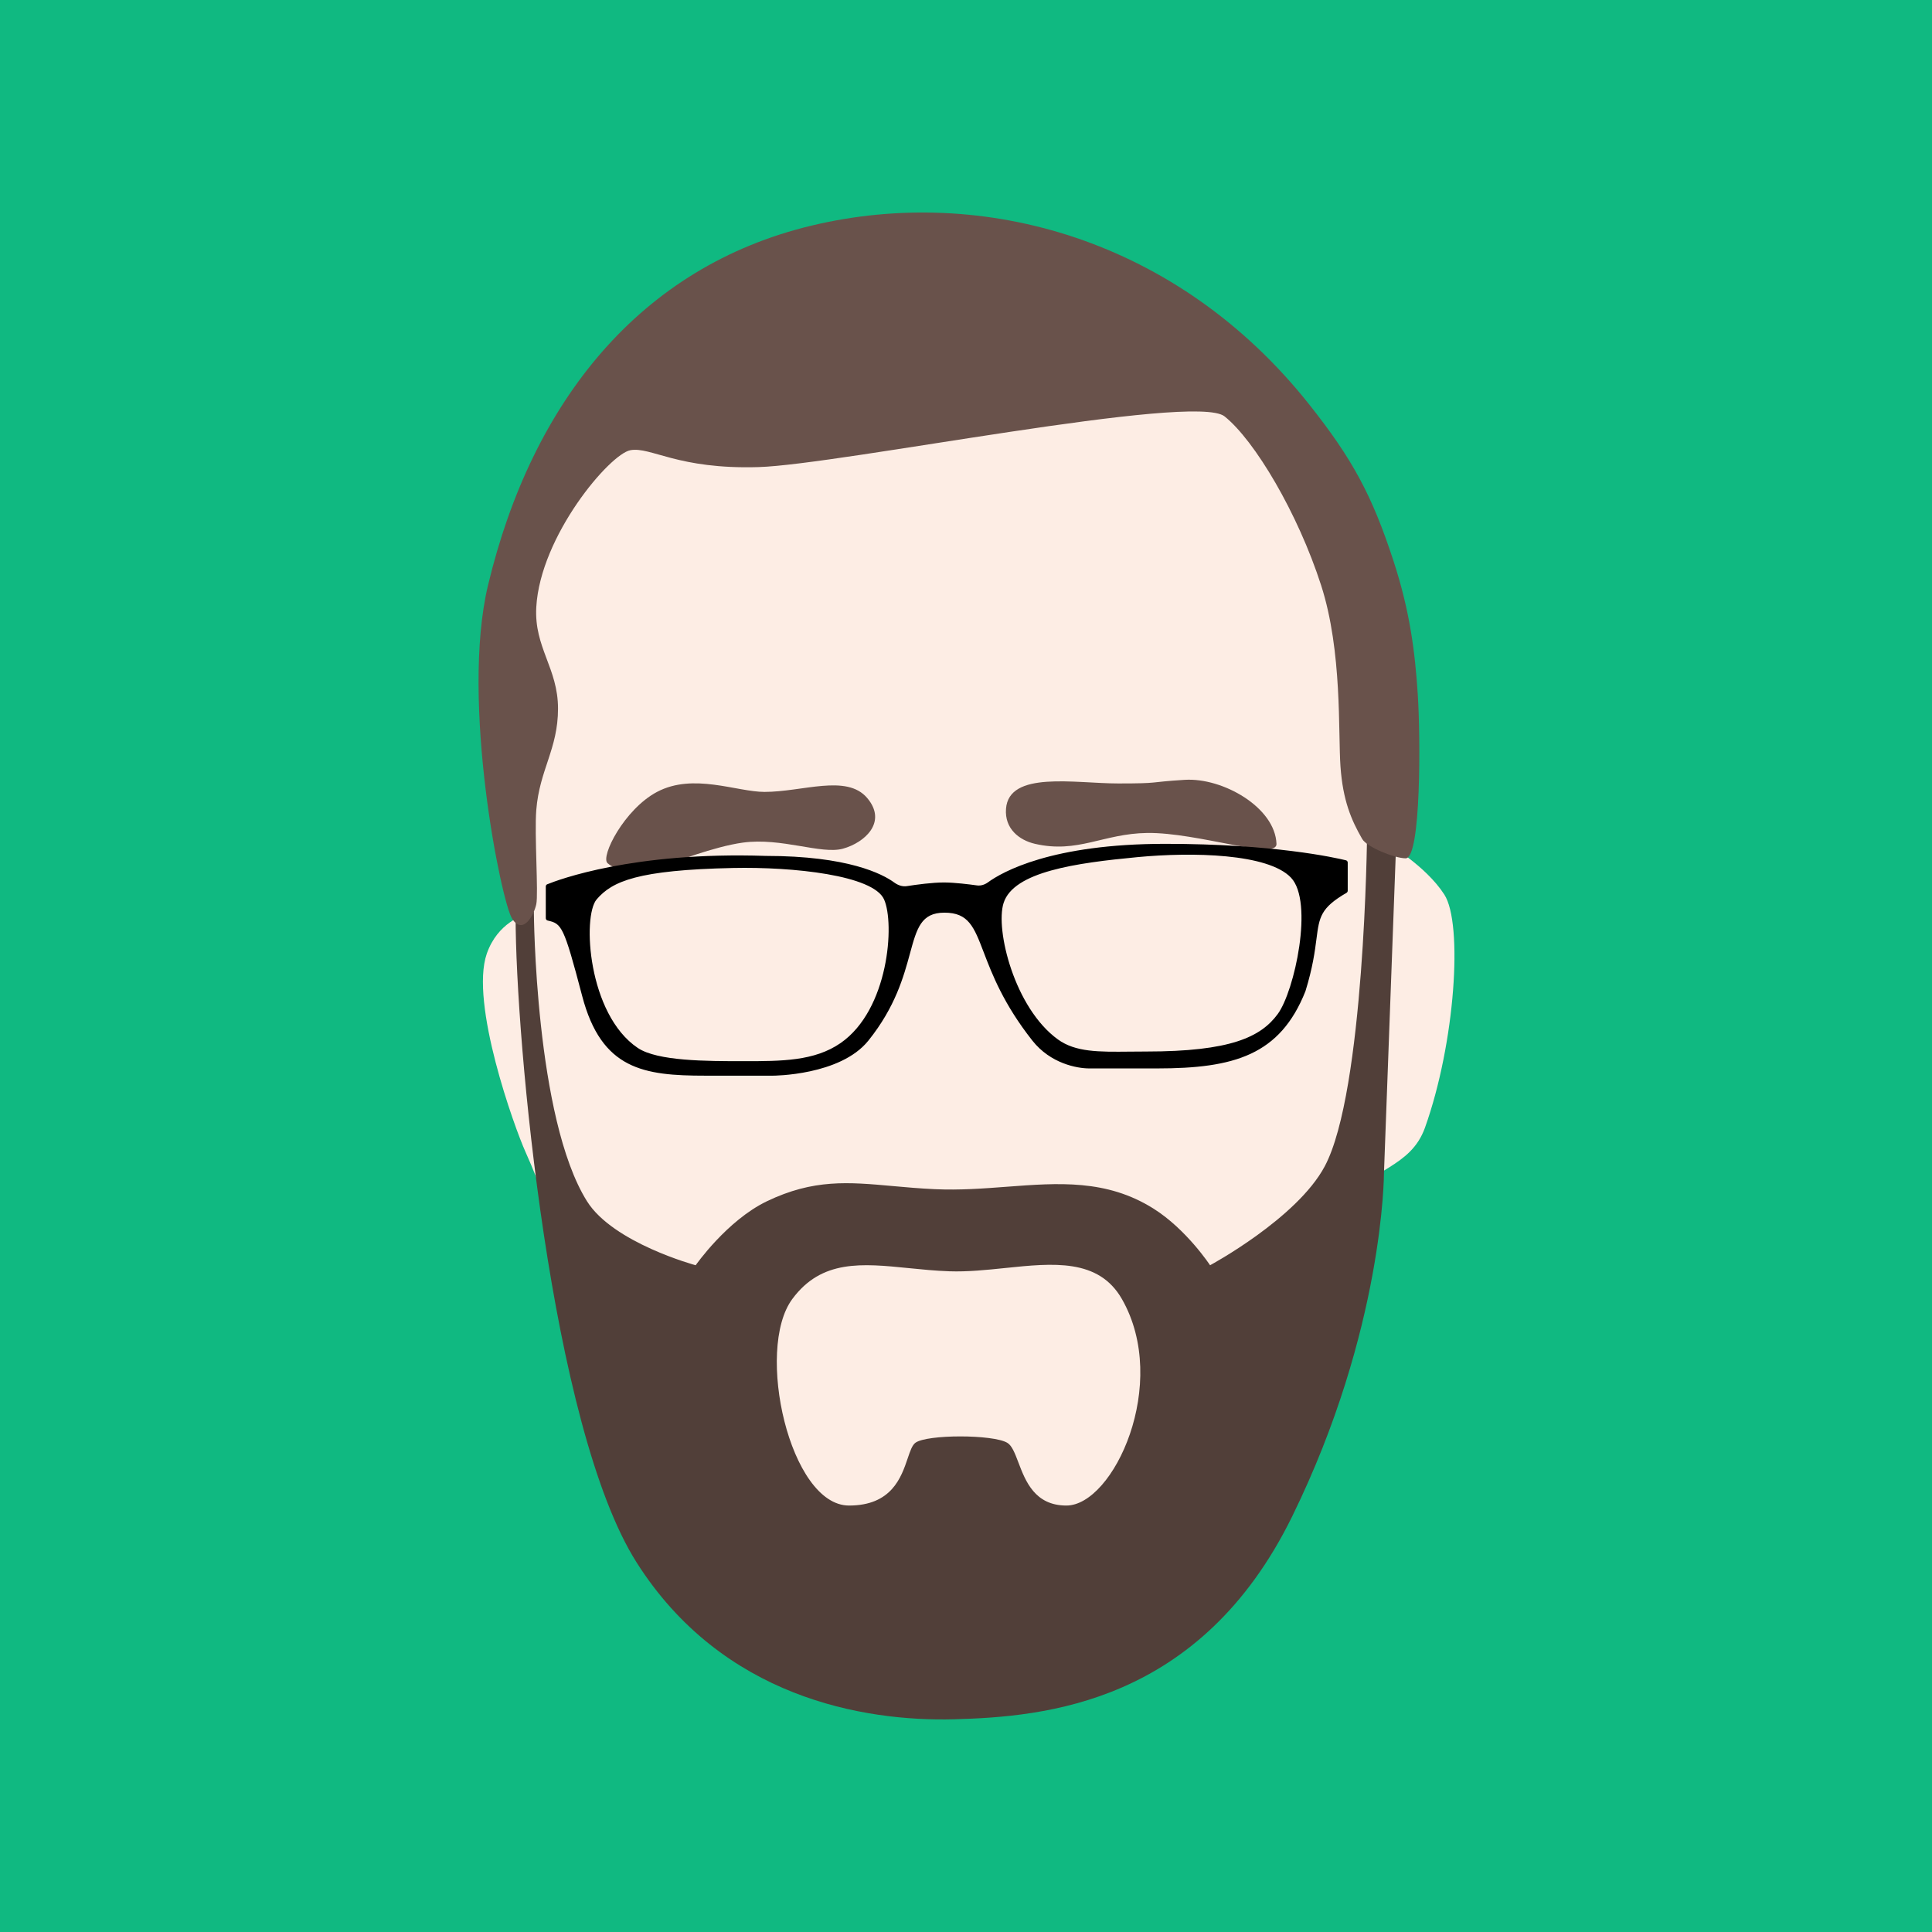
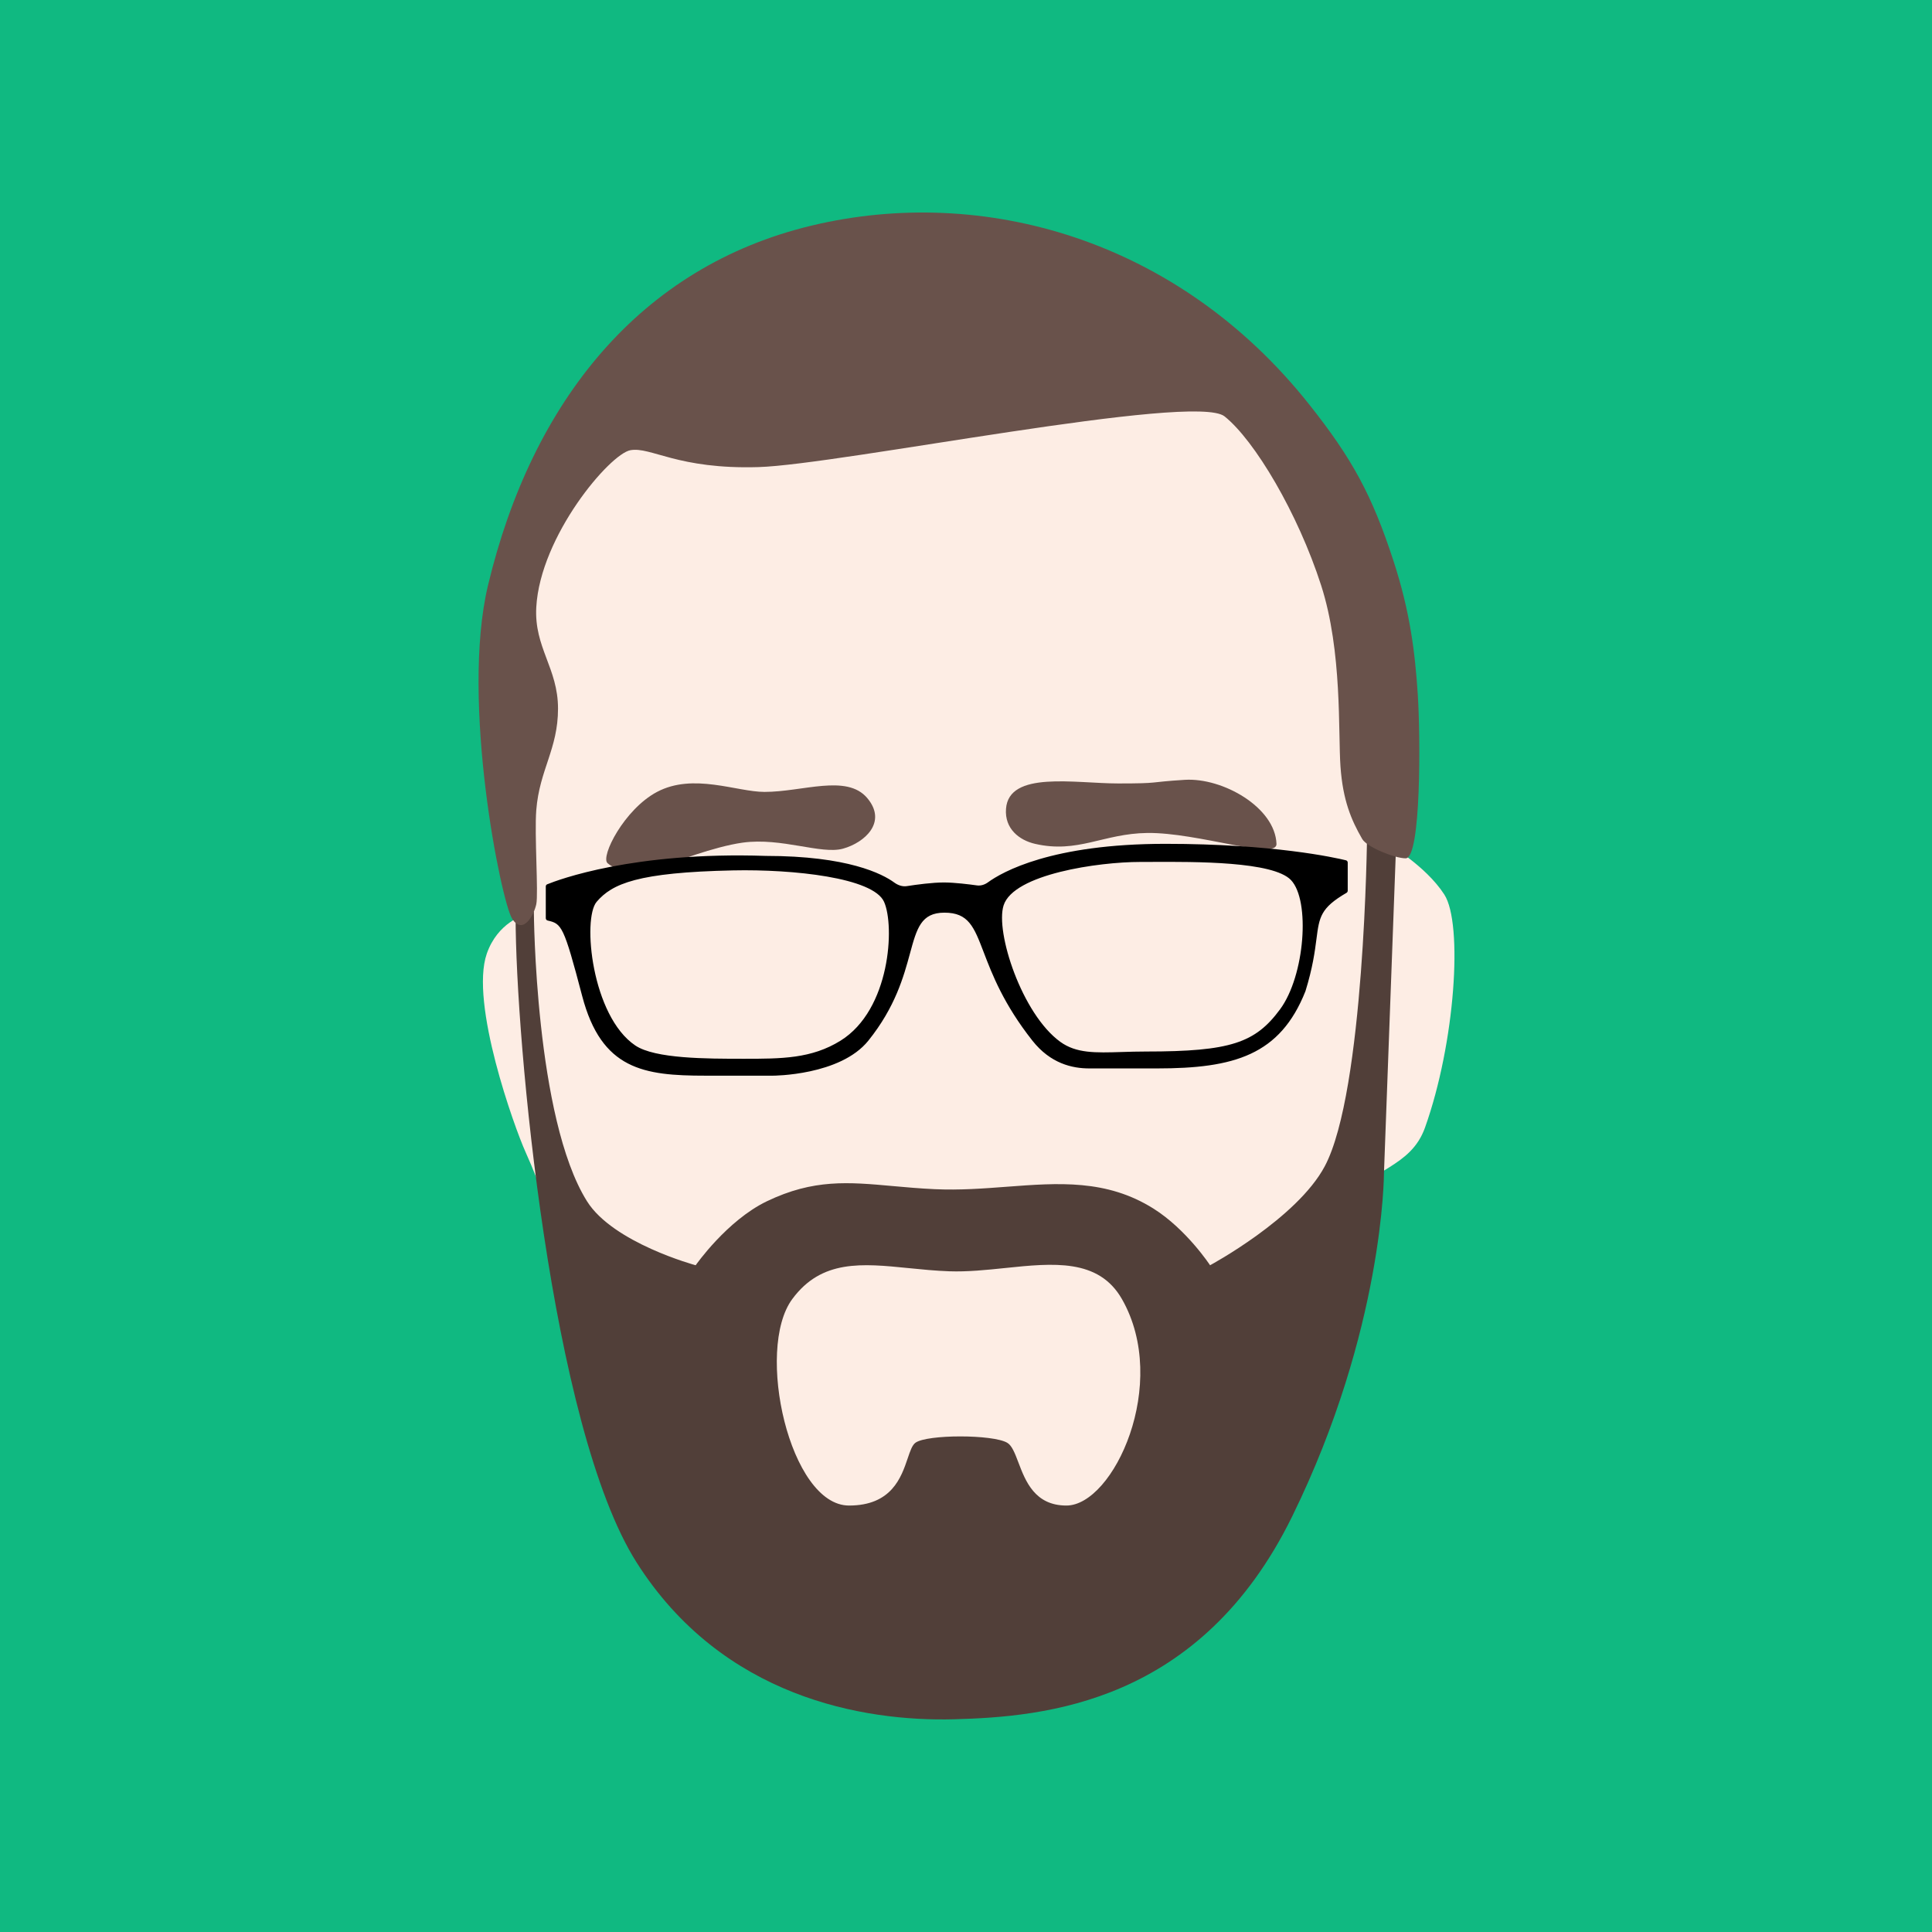
<svg xmlns="http://www.w3.org/2000/svg" width="800" height="800" viewBox="0 0 800 800" fill="none">
  <rect width="800" height="800" fill="#10B981" />
  <path d="M209.564 243.413L260.564 151.913L490.564 142.413L557.064 211.413L574.564 349.413C574.564 349.413 590.265 358.343 598.064 370.413C605.863 382.483 602.564 431.913 590.064 466.913C584.117 483.565 567.638 483.741 557.064 497.913C533.388 529.646 553.322 562.397 533.064 596.413C501.853 648.82 461.989 676.951 401.064 679.913C350.612 682.366 324.7 666.101 287.064 632.413C238.376 588.833 244.378 536.501 217.564 476.913C213.064 466.913 194.469 415.411 201.564 394.913C206.064 381.913 217.064 378.913 217.064 378.913L209.564 243.413Z" fill="#FDEDE4" />
  <path fill-rule="evenodd" clip-rule="evenodd" d="M213.5 379.5C213.5 430.5 228.064 590.913 263.564 646.913C299.064 702.913 357.564 712.913 395.064 711.913C432.564 710.913 497.064 705.413 535.064 627.913C573.064 550.413 573.064 485.913 573.064 485.913L578 352.5L566.064 345.913C566.064 345.913 565.064 451.913 548.564 482.913C537.051 504.544 501.064 523.913 501.064 523.913C501.064 523.913 491.291 509.02 477.564 500.413C458.216 488.282 438.288 489.789 416.935 491.404C407.294 492.134 397.363 492.885 387.064 492.413C380.767 492.125 375.031 491.606 369.631 491.117C351.3 489.458 336.855 488.151 317.564 497.413C300.987 505.372 288.064 523.913 288.064 523.913C288.064 523.913 253.893 514.695 243.064 497.413C221.5 463 221.064 377.413 221.064 377.413L213.5 379.5ZM421.687 605.546C420.251 601.765 419.035 598.563 417.064 597.413C411.064 593.913 383.908 593.913 379.064 597.413C377.714 598.389 376.883 600.84 375.857 603.869C373.201 611.708 369.235 623.413 351.564 623.413C327.064 623.413 312.564 558.913 328.064 537.913C340.198 521.473 356.877 523.151 376.303 525.104C381.691 525.646 387.291 526.209 393.064 526.413C400.611 526.679 408.486 525.862 416.208 525.061C436.074 523 454.924 521.044 464.564 537.913C484.564 572.913 461.064 623.413 441.564 623.413C428.472 623.413 424.62 613.271 421.687 605.546Z" fill="#513F39" />
  <path d="M428.564 349.413C422.064 347.913 415.948 343.186 416.564 334.913C417.746 319.044 445.064 324.413 463.064 324.413C481.064 324.413 474.748 323.889 490.564 322.913C506.38 321.937 528.006 334.358 528.564 349.413C528.823 356.413 496.029 344.65 475.064 344.913C456.821 345.142 446.341 353.516 428.564 349.413Z" fill="#69524B" />
  <path d="M272.064 327.913C258.471 335.111 248.564 354.74 251.564 357.413C259.291 364.298 278.064 357.413 278.064 357.413C278.064 357.413 295.685 350.539 307.564 348.913C323.65 346.711 340.064 353.913 349.064 351.413C358.064 348.913 367.564 340.413 359.064 330.413C350.564 320.413 332.38 327.913 316.564 327.913C305.064 327.913 287.125 319.937 272.064 327.913Z" fill="#69524B" />
  <path d="M212.064 380.413C216.564 387.413 221.128 378.826 222.064 374.413C223 370 221.257 345.535 222.064 335.413C223.396 318.692 231.064 310.187 231.064 293.413C231.064 276.639 221.125 268.161 222.064 251.413C223.72 221.857 252.564 187.913 261.064 186.413C269.564 184.913 280.564 194.413 314.064 193.413C347.564 192.413 494.564 162.413 507.064 172.413C519.564 182.413 537.408 212.445 547.064 242.413C555.873 269.753 554.064 303.413 555.064 317.413C556.064 331.413 559.5 339.5 564.064 347.413C565.994 350.76 577.5 355.413 582.064 355.413C588.5 355.413 588.211 304.913 587.064 287.413C585.917 269.913 583.828 253.17 577.064 232.413C568.131 205.002 559.989 189.994 542.064 167.413C487.774 99.02 407.064 76.413 336.064 93.413C265.064 110.413 220.248 166.297 202.064 242.413C190.601 290.394 207.564 373.413 212.064 380.413Z" fill="#69524B" />
-   <path fill-rule="evenodd" clip-rule="evenodd" d="M241.064 412.413C233.396 383.178 232.56 382.505 226.779 381.178C226.325 381.074 226 380.67 226 380.204V367.064C226 366.668 226.211 366.32 226.577 366.171C231.106 364.322 262.216 352.57 317.064 354.413C351.093 354.413 365.394 361.847 370.344 365.472C371.818 366.551 373.68 367.211 375.484 366.929C379.332 366.327 386.182 365.38 391.06 365.413C395.387 365.442 401.238 366.167 404.533 366.627C406.126 366.849 407.748 366.332 409.048 365.386C415.021 361.04 435.405 349.413 482.564 349.413C527.249 349.413 552.784 355.118 557.328 356.227C557.768 356.335 558.064 356.727 558.064 357.18V368.833C558.064 369.192 557.857 369.531 557.547 369.711C546.776 375.972 546.288 379.742 545.117 388.8C544.46 393.881 543.588 400.628 540.564 410.413C530.064 436.913 511.064 442.413 479.064 442.413H451.064C446 442.413 435 440.413 427.5 430.913C415.547 415.772 410.793 403.351 407.348 394.349C403.3 383.77 401.059 377.913 391.064 377.913C381.403 377.913 379.633 384.411 376.81 394.774C374.227 404.257 370.762 416.976 359.564 430.913C347.913 445.413 320.064 445.413 320.064 445.413H292.064C266.564 445.413 249.064 442.913 241.064 412.413ZM471.064 354.913C445.564 357.333 419.7 360.913 415.564 373.913C412.064 384.913 420.064 417.413 438.064 430.413C445.367 435.688 454.894 435.591 467.873 435.458L467.875 435.458C470.009 435.436 472.237 435.413 474.564 435.413C509.564 435.413 522.064 429.413 529.064 419.913C536.064 410.413 544.064 373.413 534.564 363.413C525.064 353.413 493.754 352.76 471.064 354.913ZM247.064 372.413C253.522 364.879 264.064 360.246 303.564 359.413C328.489 358.888 361.564 362.413 366.064 372.413C370.564 382.413 368.03 418.104 348.064 431.913C337.22 439.413 323.564 439.413 308.064 439.413C292.564 439.413 272.221 439.413 264.064 433.913C243.403 419.983 241.064 379.413 247.064 372.413Z" fill="black" />
+   <path fill-rule="evenodd" clip-rule="evenodd" d="M241.064 412.413C233.396 383.178 232.56 382.505 226.779 381.178C226.325 381.074 226 380.67 226 380.204V367.064C226 366.668 226.211 366.32 226.577 366.171C231.106 364.322 262.216 352.57 317.064 354.413C351.093 354.413 365.394 361.847 370.344 365.472C371.818 366.551 373.68 367.211 375.484 366.929C379.332 366.327 386.182 365.38 391.06 365.413C395.387 365.442 401.238 366.167 404.533 366.627C406.126 366.849 407.748 366.332 409.048 365.386C415.021 361.04 435.405 349.413 482.564 349.413C527.249 349.413 552.784 355.118 557.328 356.227C557.768 356.335 558.064 356.727 558.064 357.18V368.833C558.064 369.192 557.857 369.531 557.547 369.711C546.776 375.972 546.288 379.742 545.117 388.8C544.46 393.881 543.588 400.628 540.564 410.413C530.064 436.913 511.064 442.413 479.064 442.413H451.064C444 442.413 435 440.413 427.5 430.913C415.547 415.772 410.793 403.351 407.348 394.349C403.3 383.77 401.059 377.913 391.064 377.913C381.403 377.913 379.633 384.411 376.81 394.774C374.227 404.257 370.762 416.976 359.564 430.913C347.913 445.413 320.064 445.413 320.064 445.413H292.064C266.564 445.413 249.064 442.913 241.064 412.413ZM472.064 356.913C455 356.913 419.7 361.913 415.564 374.913C412.064 385.913 423.141 419.913 439.064 431.413C445.692 436.2 453.543 435.955 464.484 435.614C467.582 435.517 470.928 435.413 474.564 435.413C509.564 435.413 519.812 431.826 530.064 417.913C540.316 404 542.639 372.913 534.564 364.413C527.196 356.657 494.985 356.811 476.859 356.897C475.119 356.905 473.51 356.913 472.064 356.913ZM247.064 373.413C253.522 365.879 264.064 361.246 303.564 360.413C328.489 359.888 361.564 363.413 366.064 373.413C370.564 383.413 368.681 418.096 348.064 430.913C336 438.413 323.564 438.413 308.064 438.413C292.564 438.413 271.221 438.413 263.064 432.913C245 420.734 241.064 380.413 247.064 373.413Z" fill="black" />
</svg>
